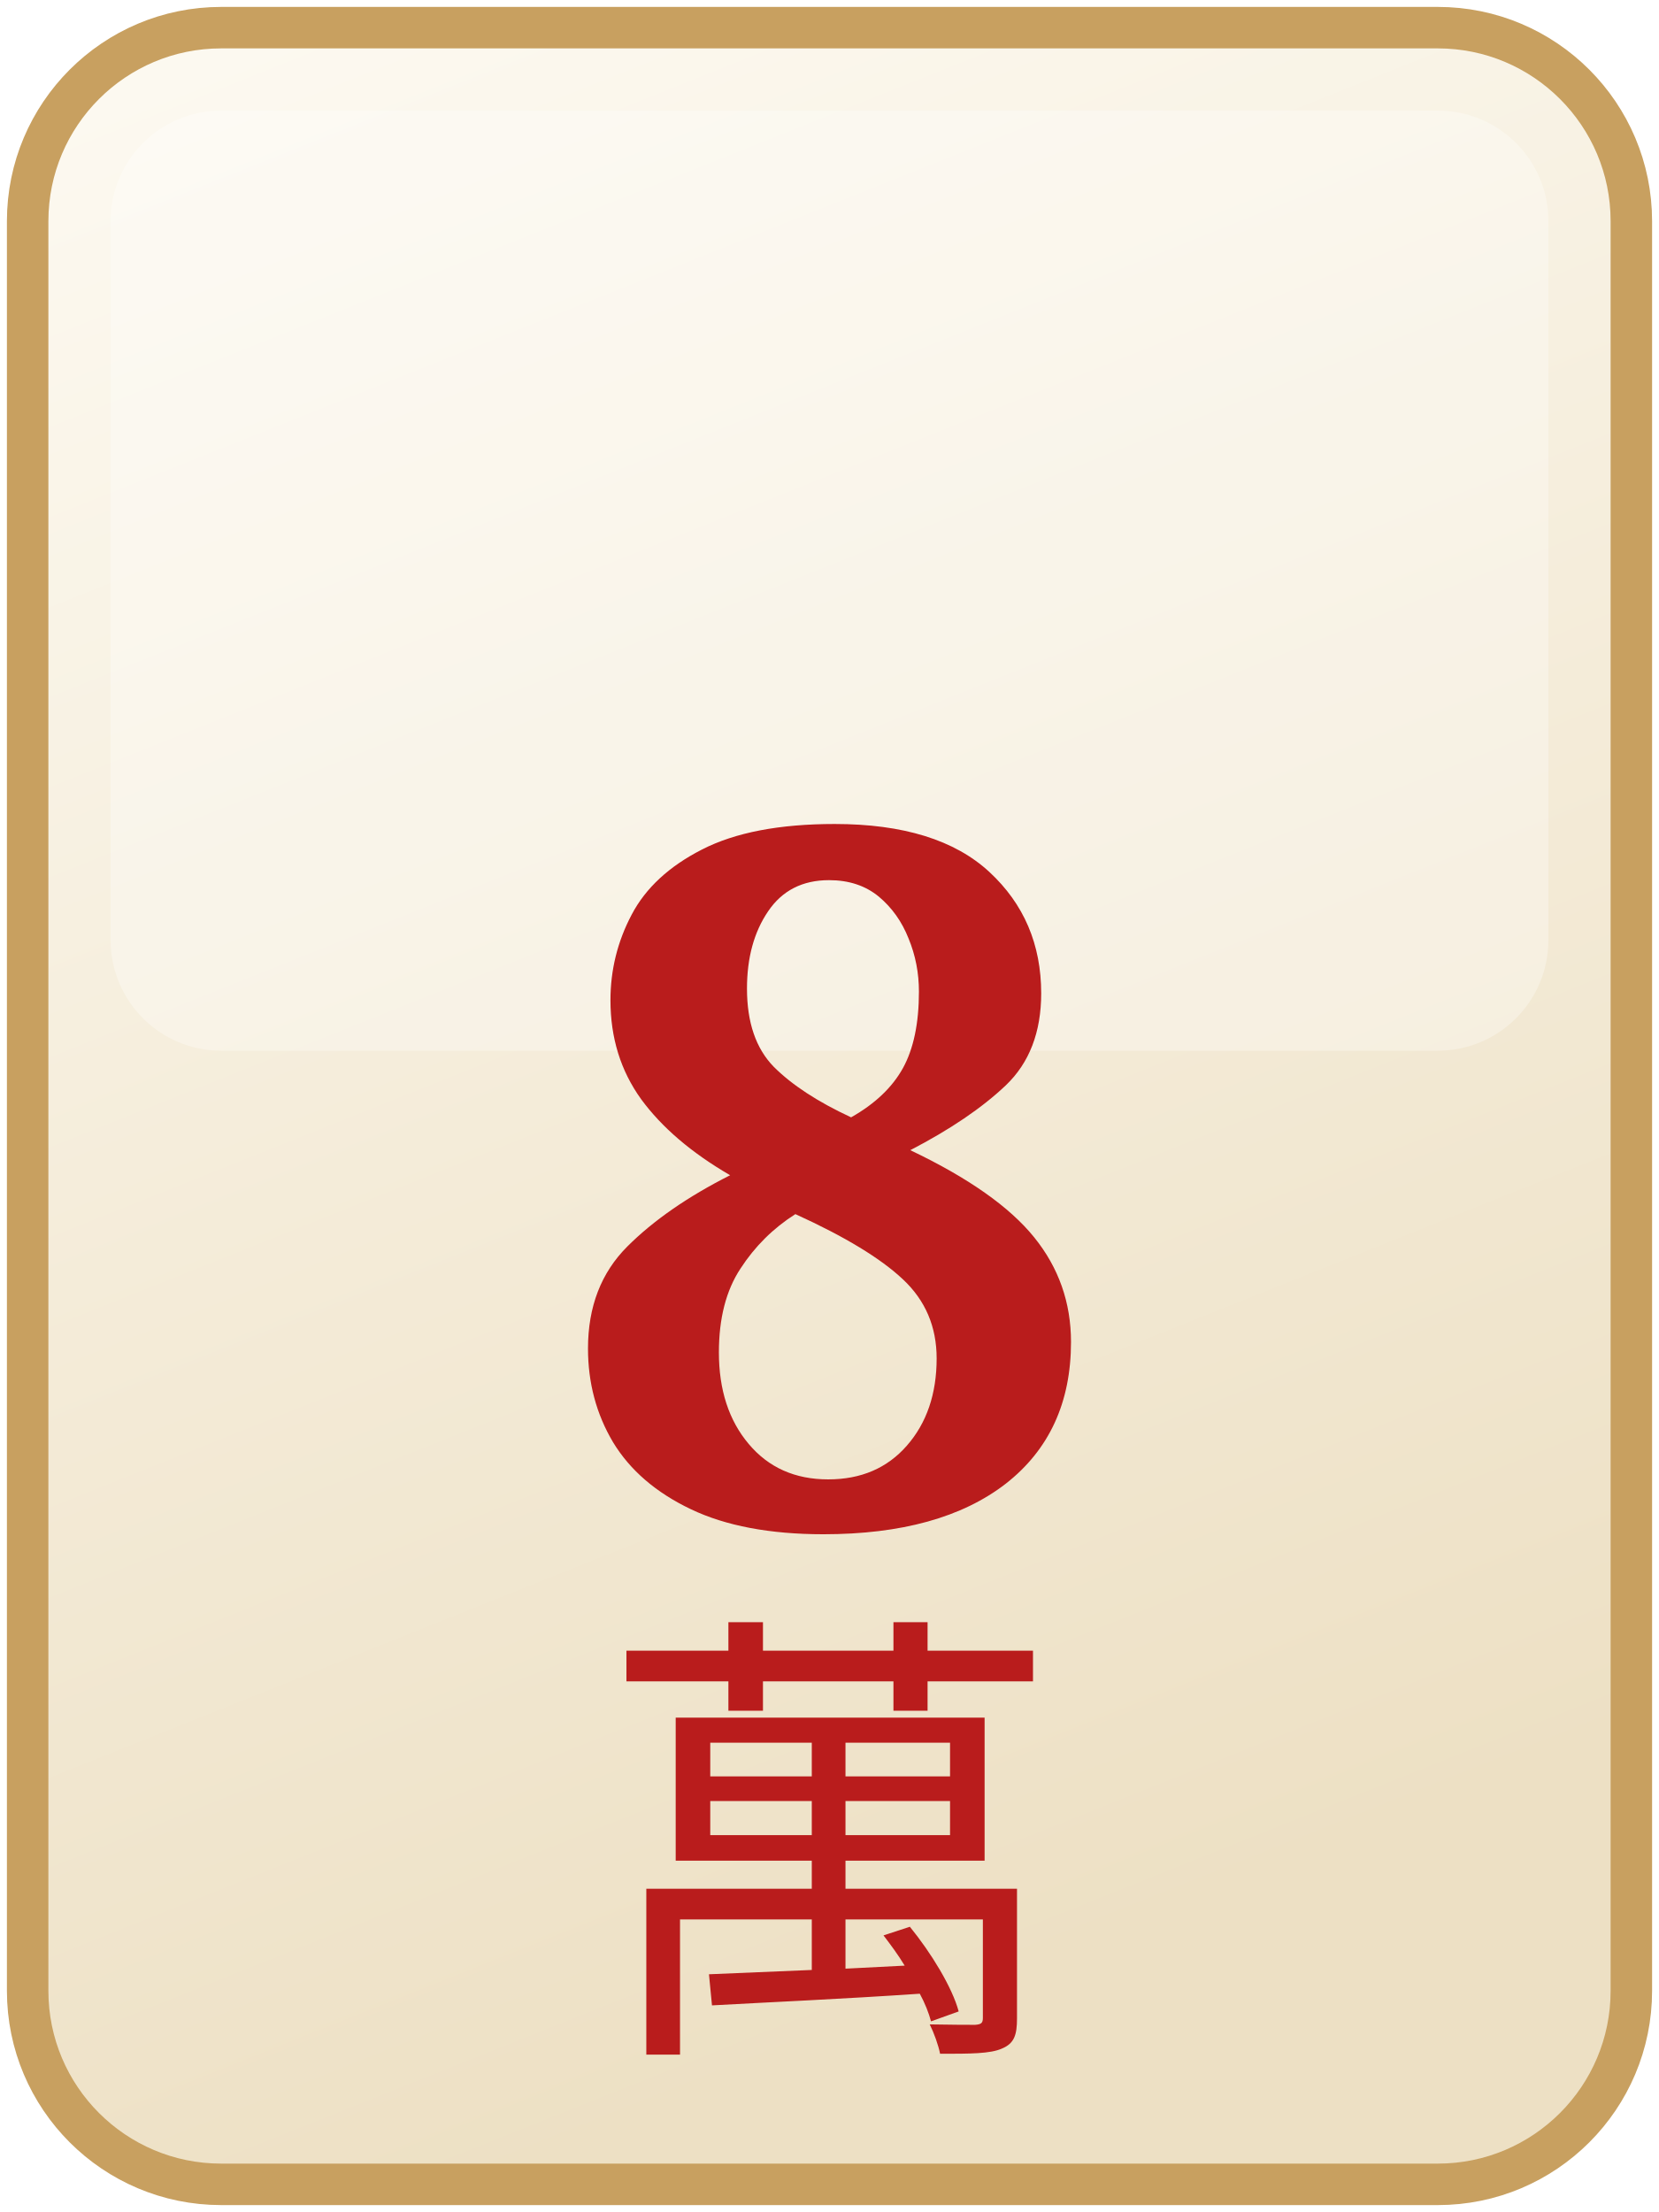
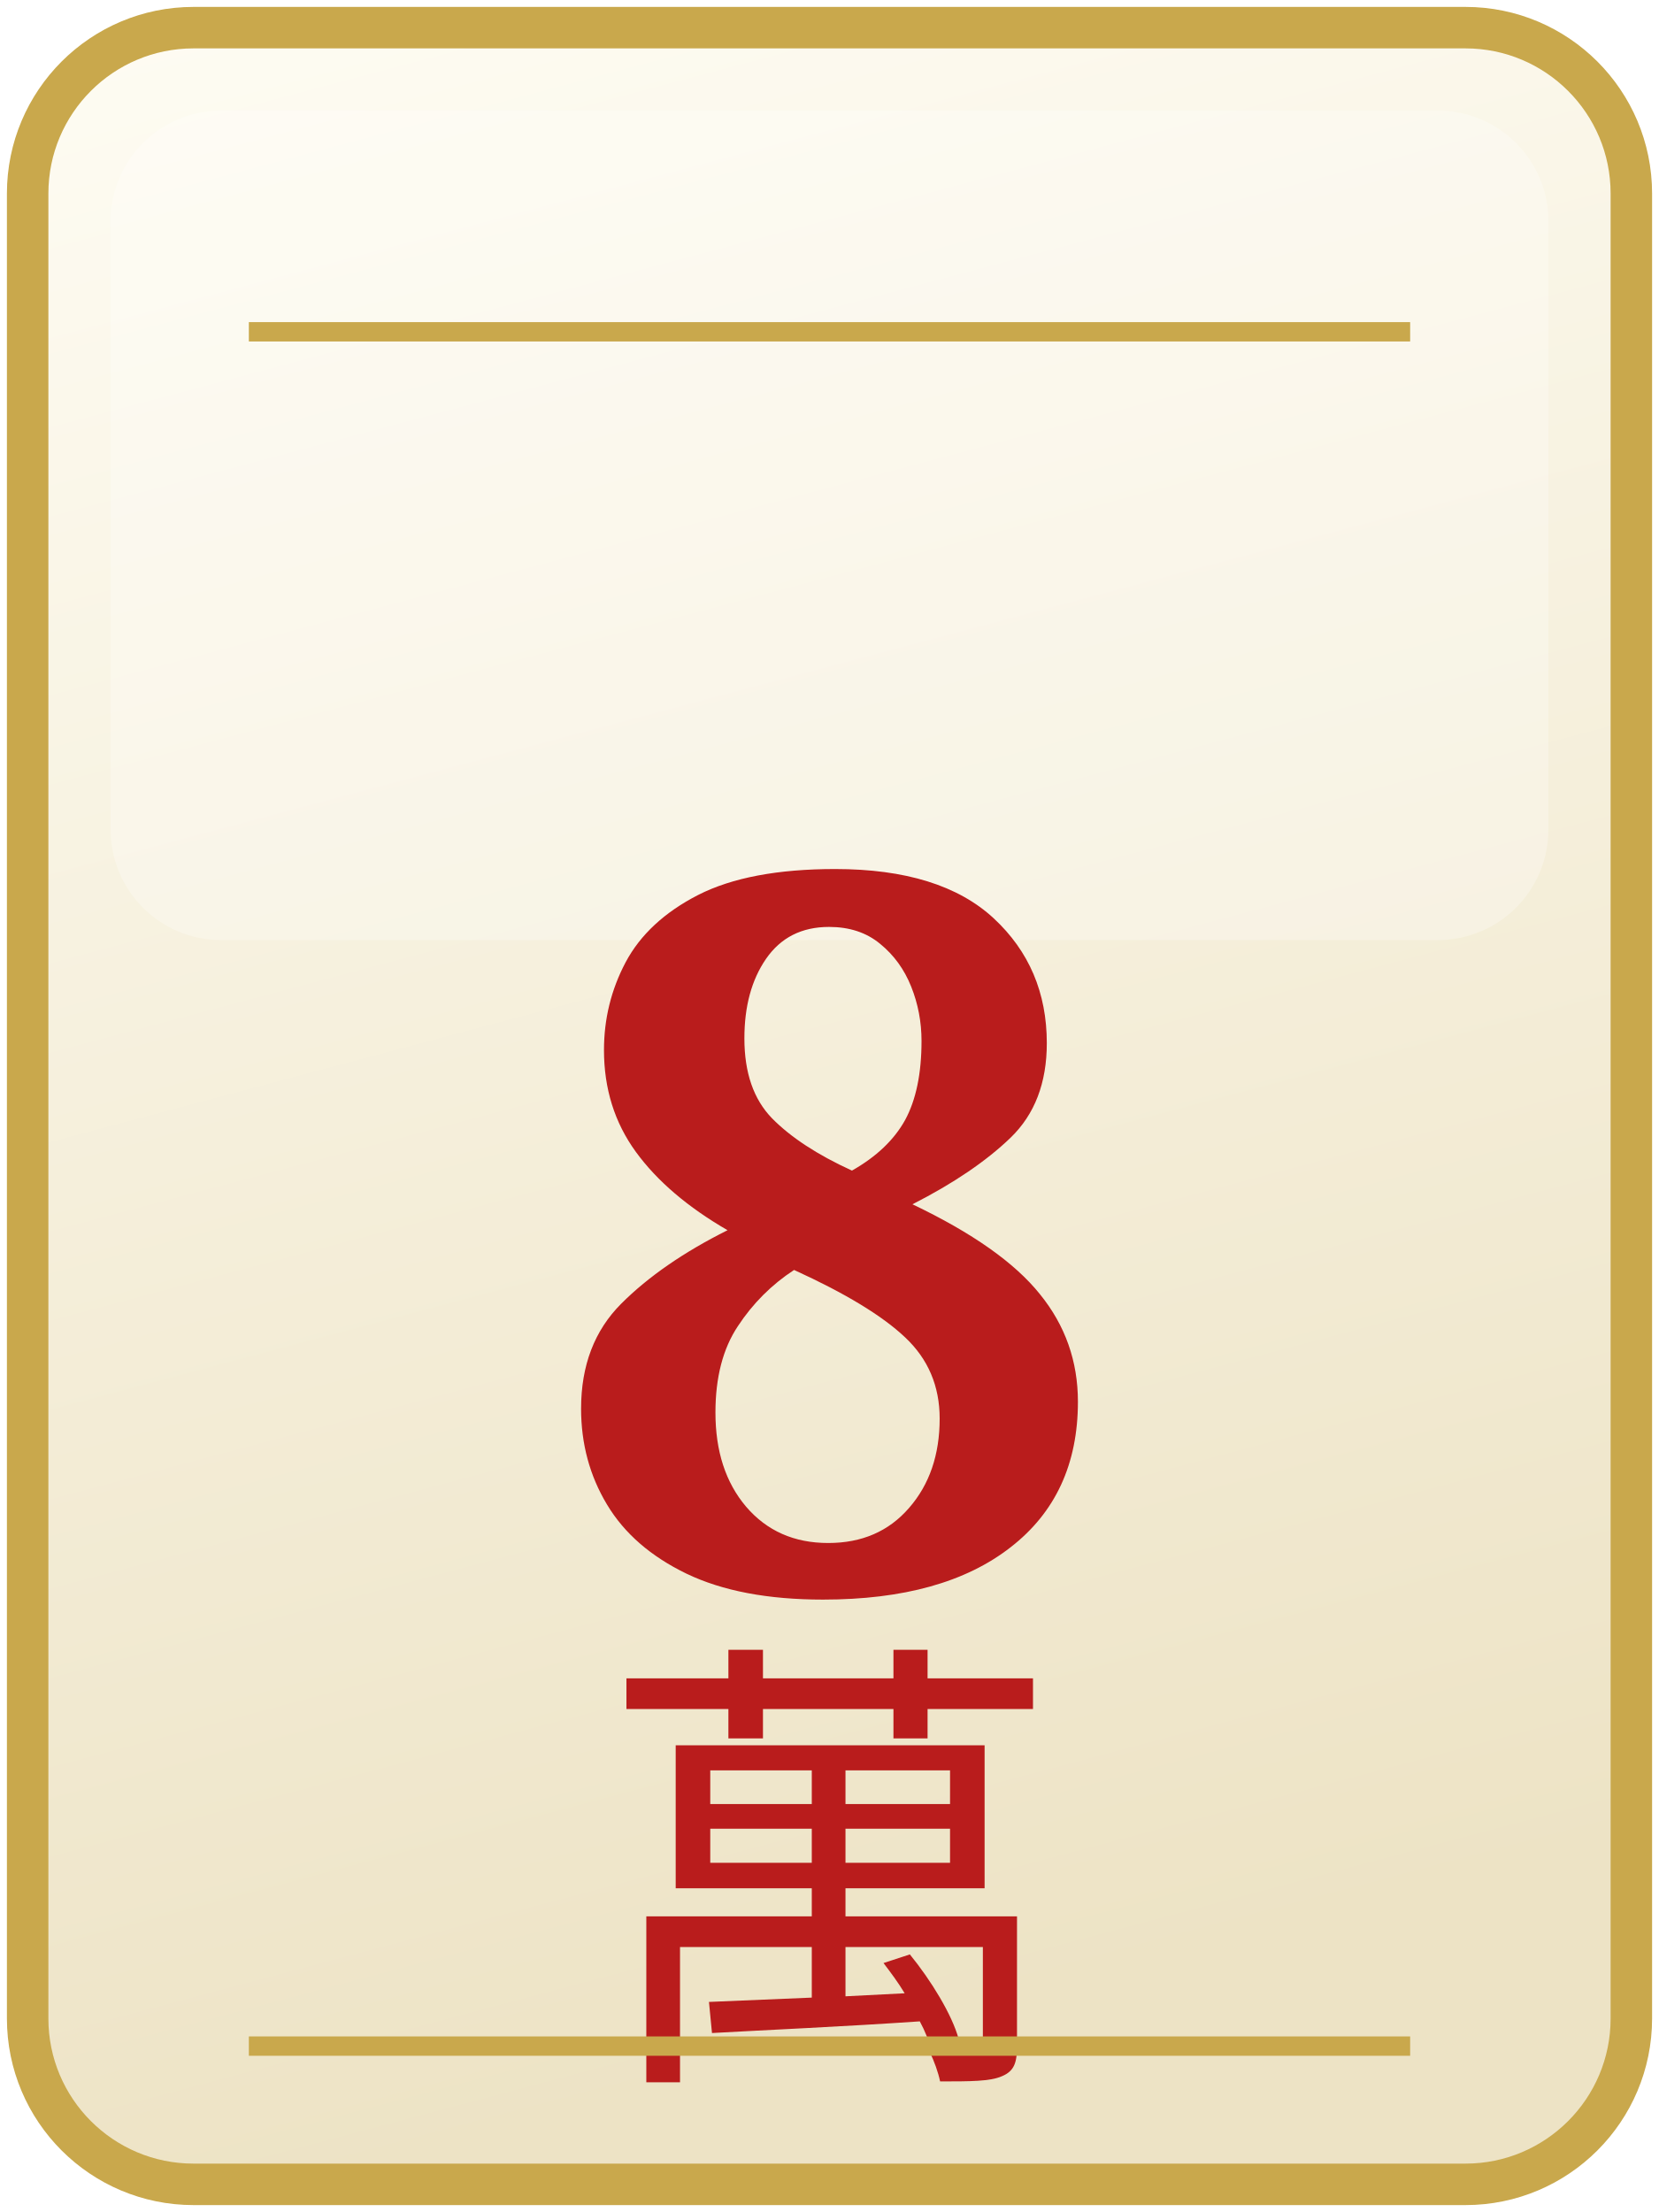
<svg xmlns="http://www.w3.org/2000/svg" viewBox="0 0 60 80">
  <defs>
-     <linearGradient id="bg" x1="0" y1="0" x2="0.3" y2="1">
-       <stop offset="0%" stop-color="#FDFAF2" />
-       <stop offset="100%" stop-color="#EDE0C4" />
+     <linearGradient id="bg" x1="0" y1="0" x2="0.2" y2="1">
+       <stop offset="0%" stop-color="#FEFCF3" />
+       <stop offset="100%" stop-color="#EDE3C5" />
    </linearGradient>
  </defs>
-   <rect x="1" y="1" width="58" height="78" rx="7" fill="url(#bg)" stroke="#C8A060" stroke-width="1.5" />
-   <rect x="4" y="4" width="52" height="34" rx="4" fill="rgba(255,255,255,0.30)" />
-   <text x="30" y="43" text-anchor="middle" dominant-baseline="middle" font-family="'Hiragino Mincho ProN','Yu Mincho',Georgia,serif" font-size="35" font-weight="bold" fill="#B91C1C">8</text>
-   <text x="30" y="67" text-anchor="middle" dominant-baseline="middle" font-family="'Hiragino Mincho ProN','Yu Mincho',Georgia,serif" font-size="17" fill="#B91C1C">萬</text>
+   <rect x="1" y="1" width="58" height="78" rx="6" fill="url(#bg)" stroke="#C9A84C" stroke-width="1.5" />
+   <rect x="4" y="4" width="52" height="30" rx="4" fill="rgba(255,255,255,0.26)" />
+   <line x1="9" y1="12" x2="51" y2="12" stroke="#C9A84C" stroke-width="0.7" />
+   <text x="30" y="45" text-anchor="middle" dominant-baseline="middle" font-family="'Hiragino Mincho ProN','Yu Mincho',Georgia,serif" font-size="36" font-weight="bold" fill="#B91C1C">8</text>
+   <text x="30" y="68" text-anchor="middle" dominant-baseline="middle" font-family="'Hiragino Mincho ProN','Yu Mincho',Georgia,serif" font-size="17" fill="#B91C1C">萬</text>
+   <line x1="9" y1="74" x2="51" y2="74" stroke="#C9A84C" stroke-width="0.7" />
</svg>
